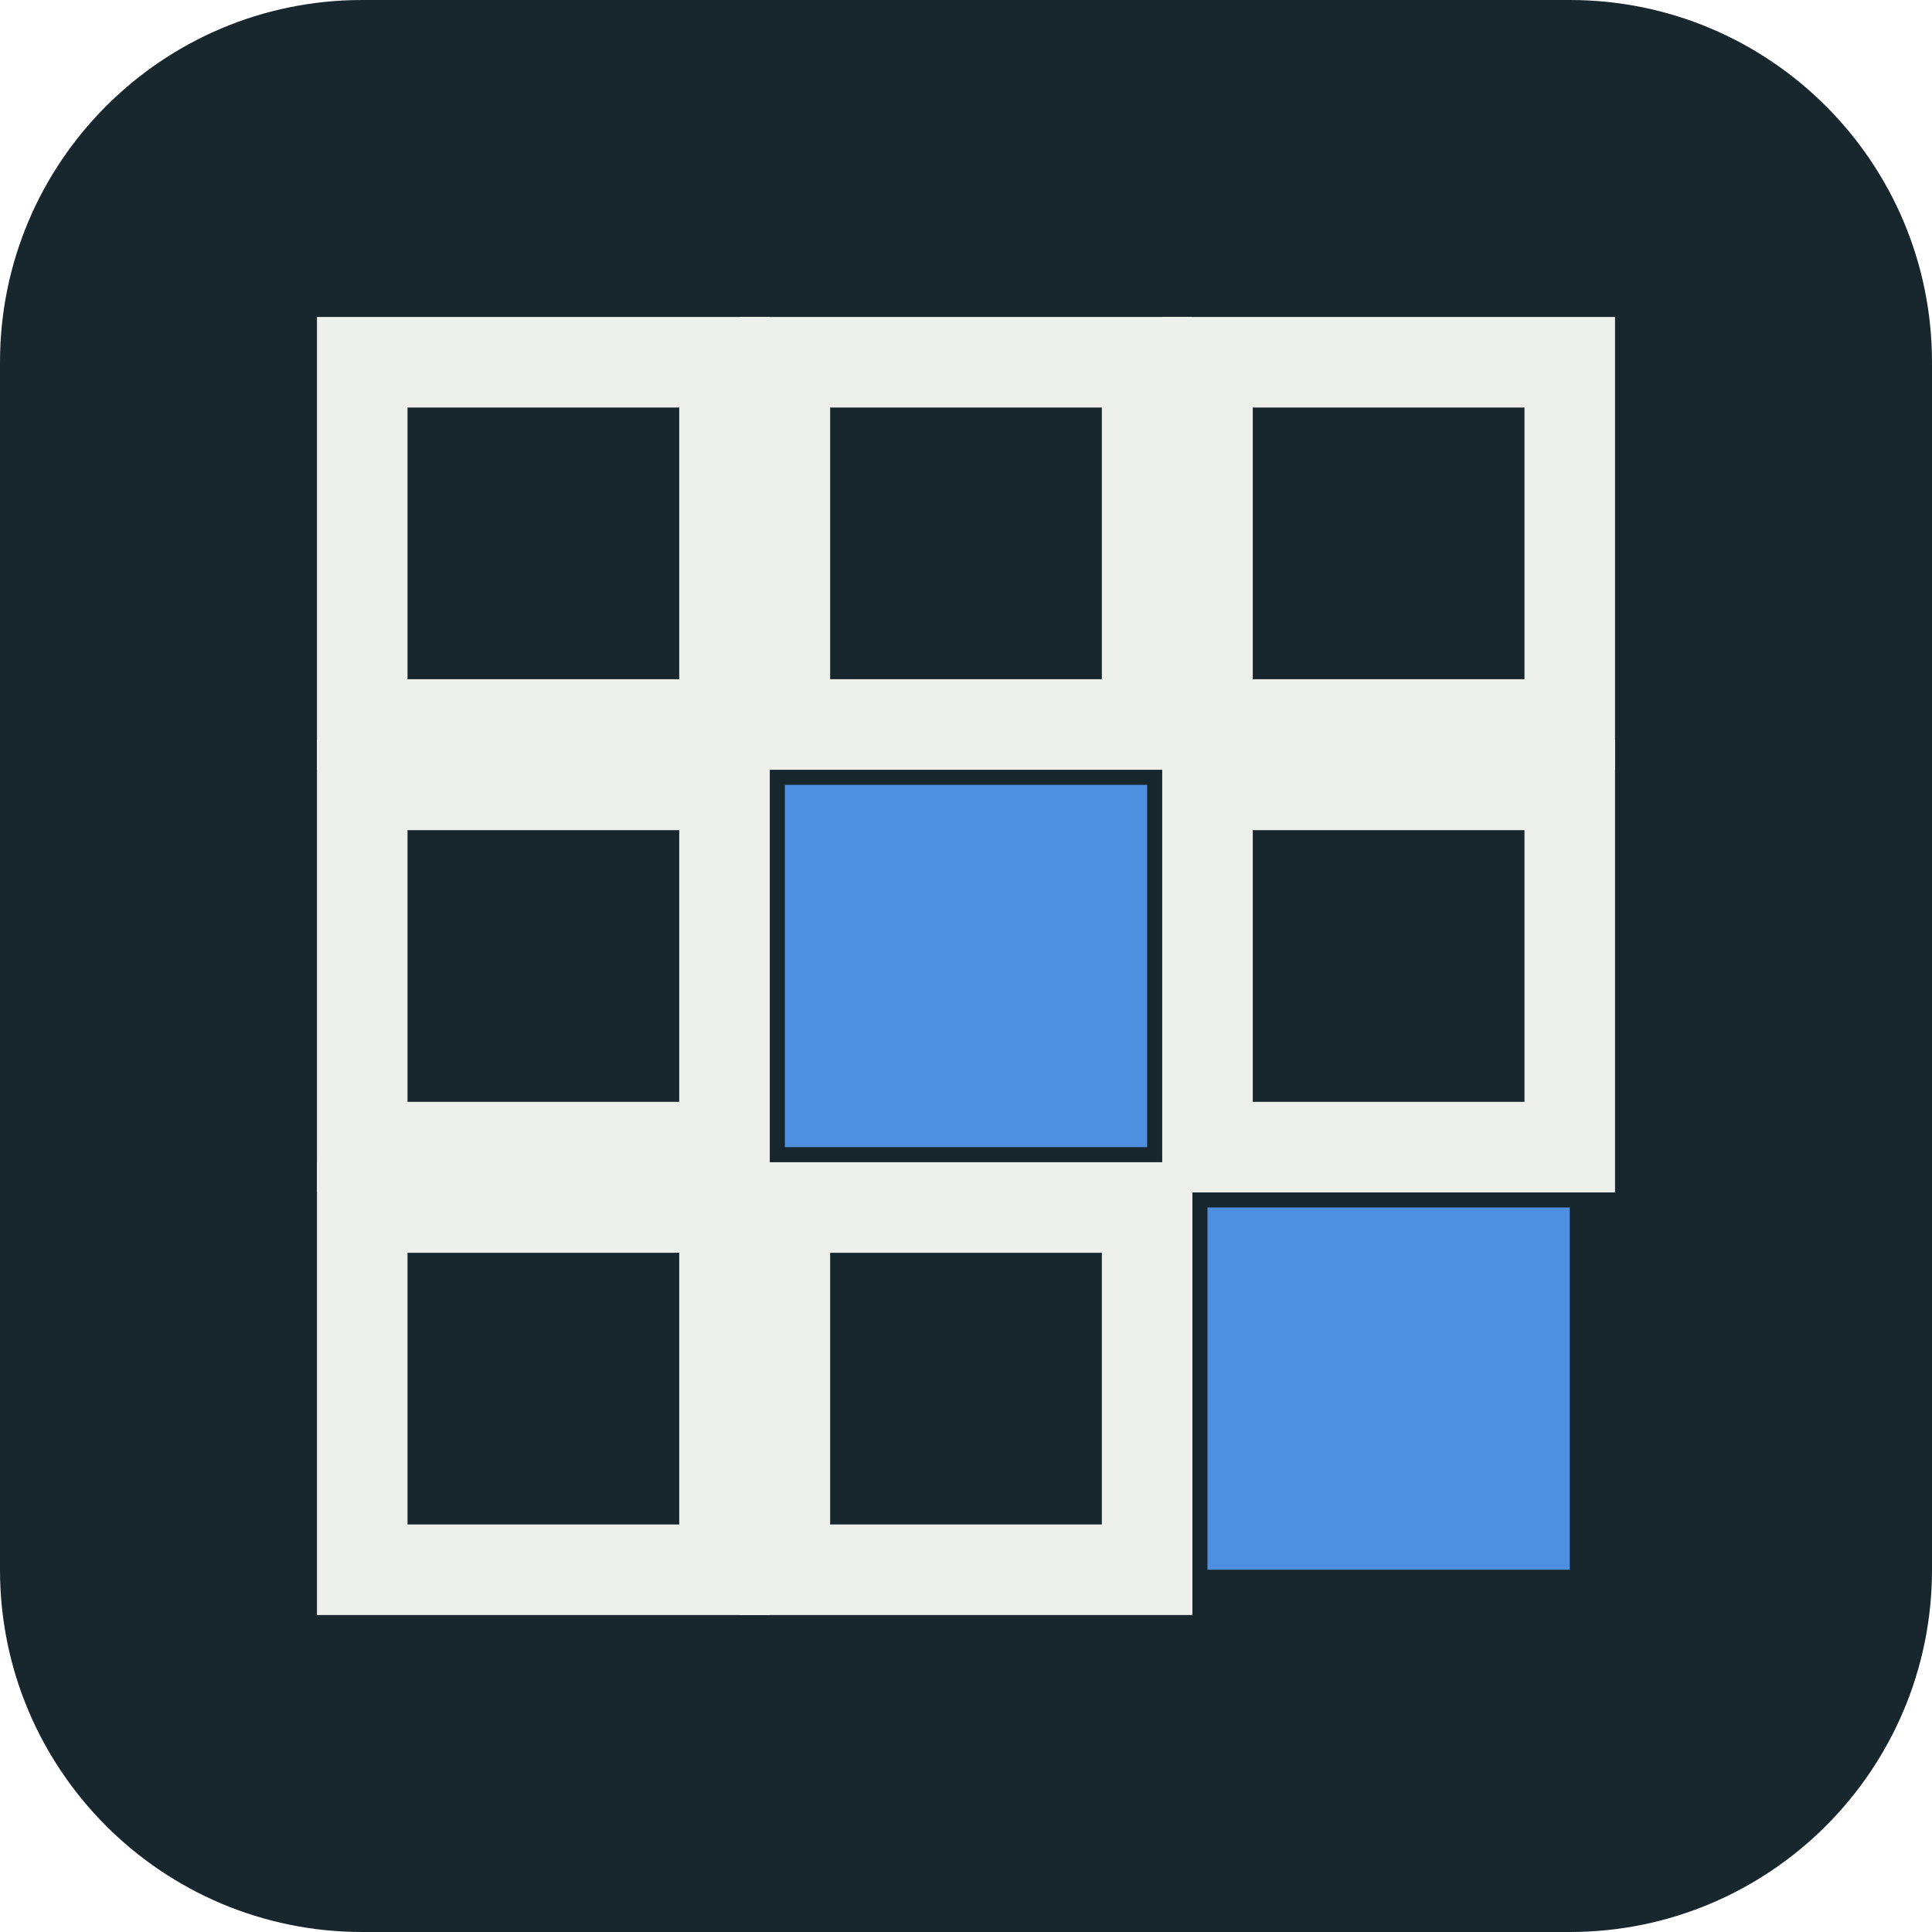
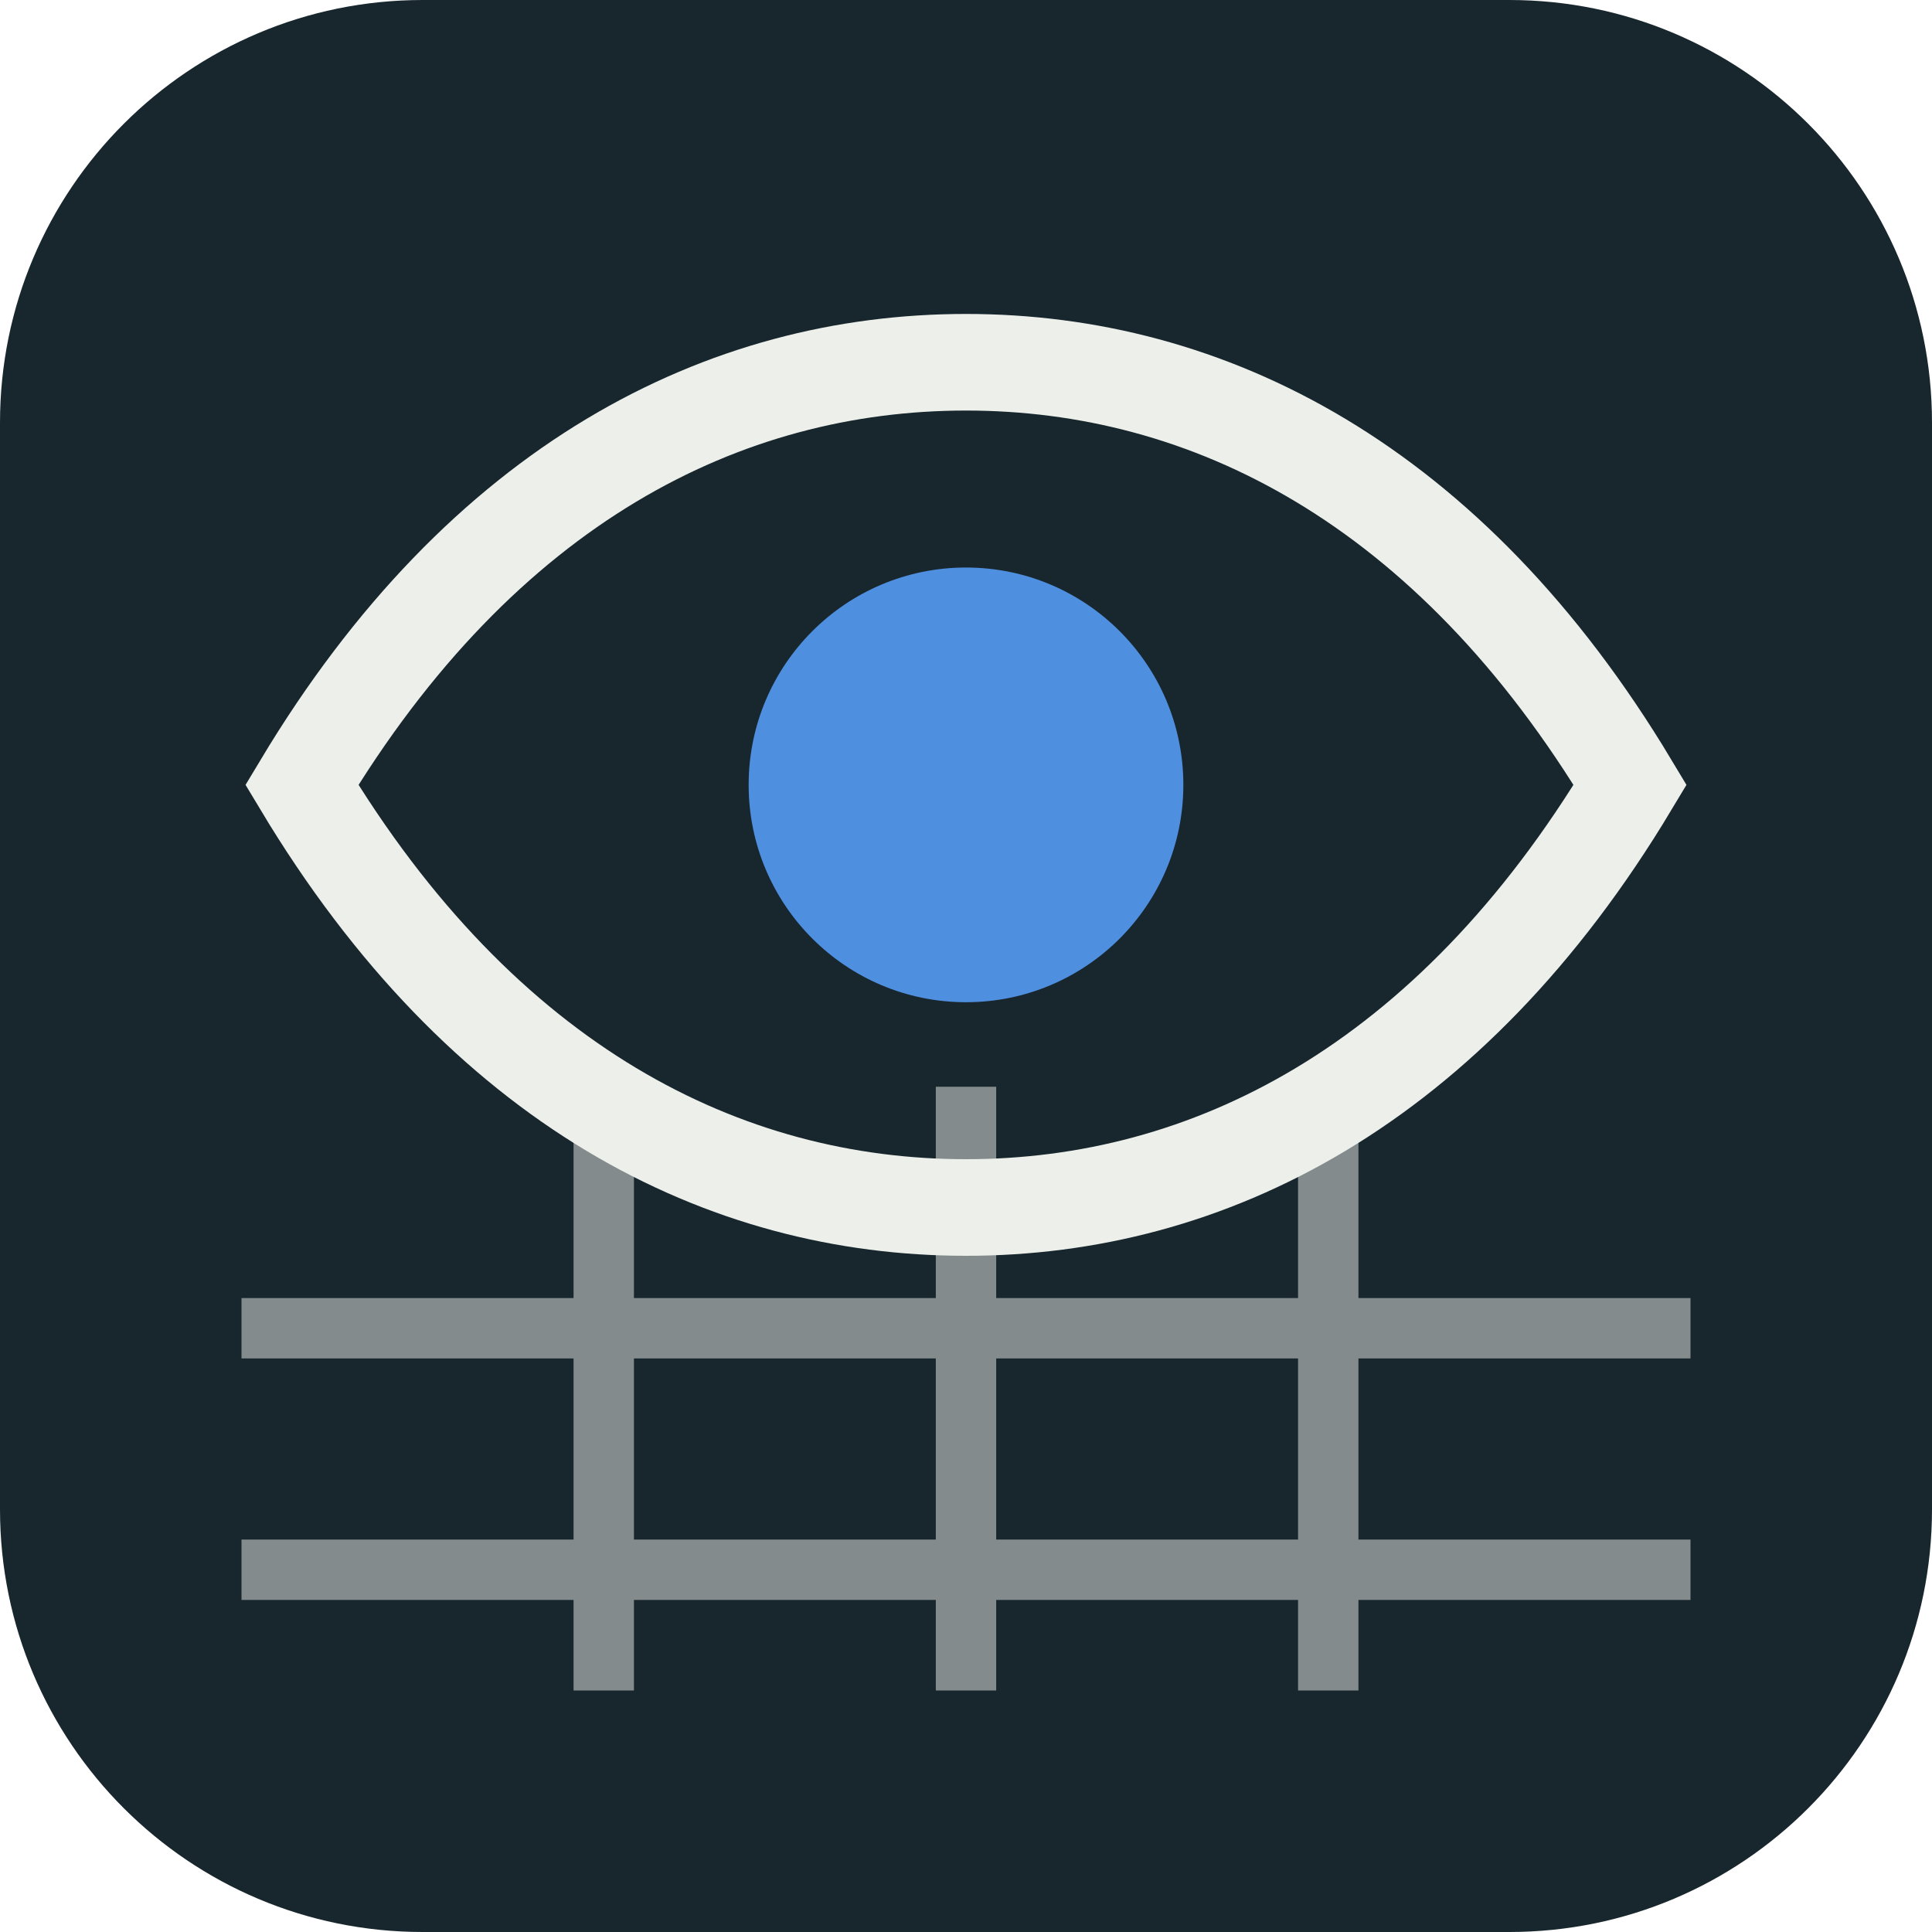
<svg xmlns="http://www.w3.org/2000/svg" viewBox="0 0 32 32">
-   <rect width="32" height="32" rx="6" fill="#18262E" />
-   <g fill="none" stroke="#EDF0EA" stroke-width="1.5">
-     <rect x="6" y="6" width="6" height="6" />
-     <rect x="13" y="6" width="6" height="6" />
-     <rect x="20" y="6" width="6" height="6" />
-     <rect x="6" y="13" width="6" height="6" />
-     <rect x="20" y="13" width="6" height="6" />
-     <rect x="6" y="20" width="6" height="6" />
-     <rect x="13" y="20" width="6" height="6" />
+   <rect width="32" height="32" rx="7" fill="#18262E" />
+   <g stroke="#EDF0EA" stroke-width="1" opacity="0.5">
+     <path d="M4 22h24M4 26h24M10 18v10M16 18v10M22 18v10" />
  </g>
-   <rect x="13" y="13" width="6" height="6" fill="#4F8FE0" />
-   <rect x="20" y="20" width="6" height="6" fill="#4F8FE0" />
+   <path d="M5 13c3-5 7-7 11-7s8 2 11 7c-3 5-7 7-11 7s-8-2-11-7Z" fill="none" stroke="#EDF0EA" stroke-width="1.6" />
+   <circle cx="16" cy="13" r="3.6" fill="#4F8FE0" />
</svg>
